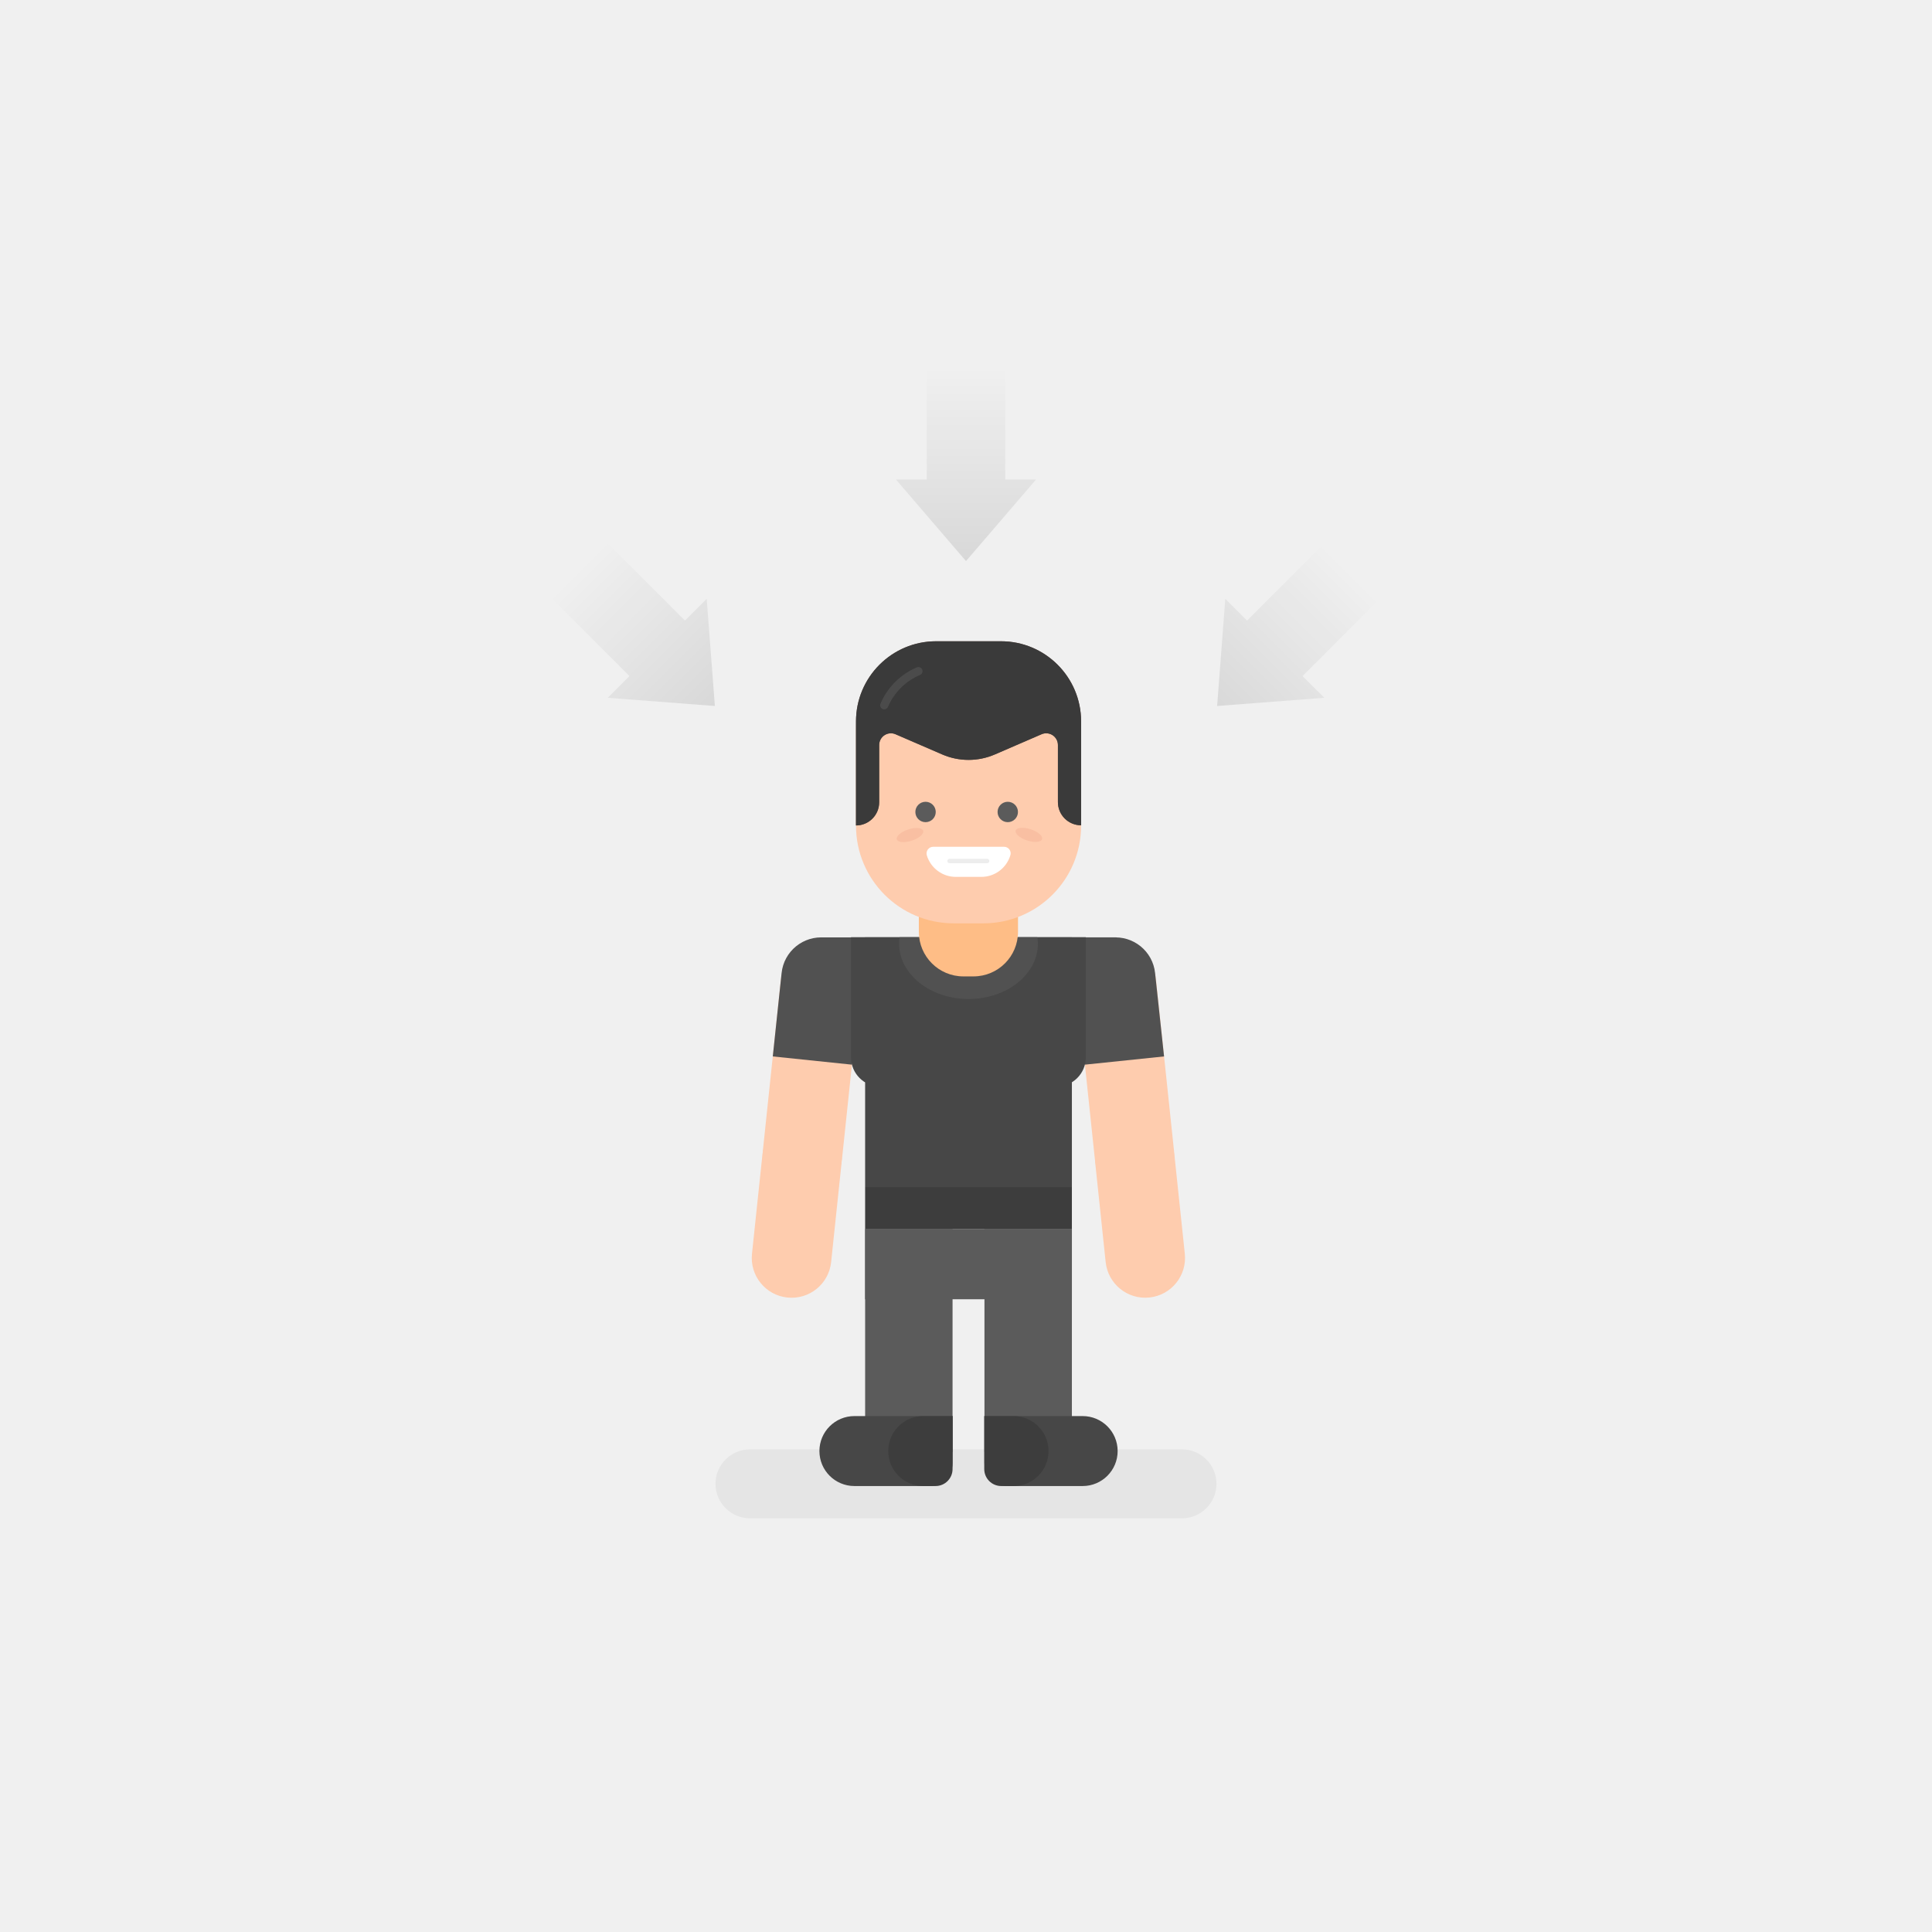
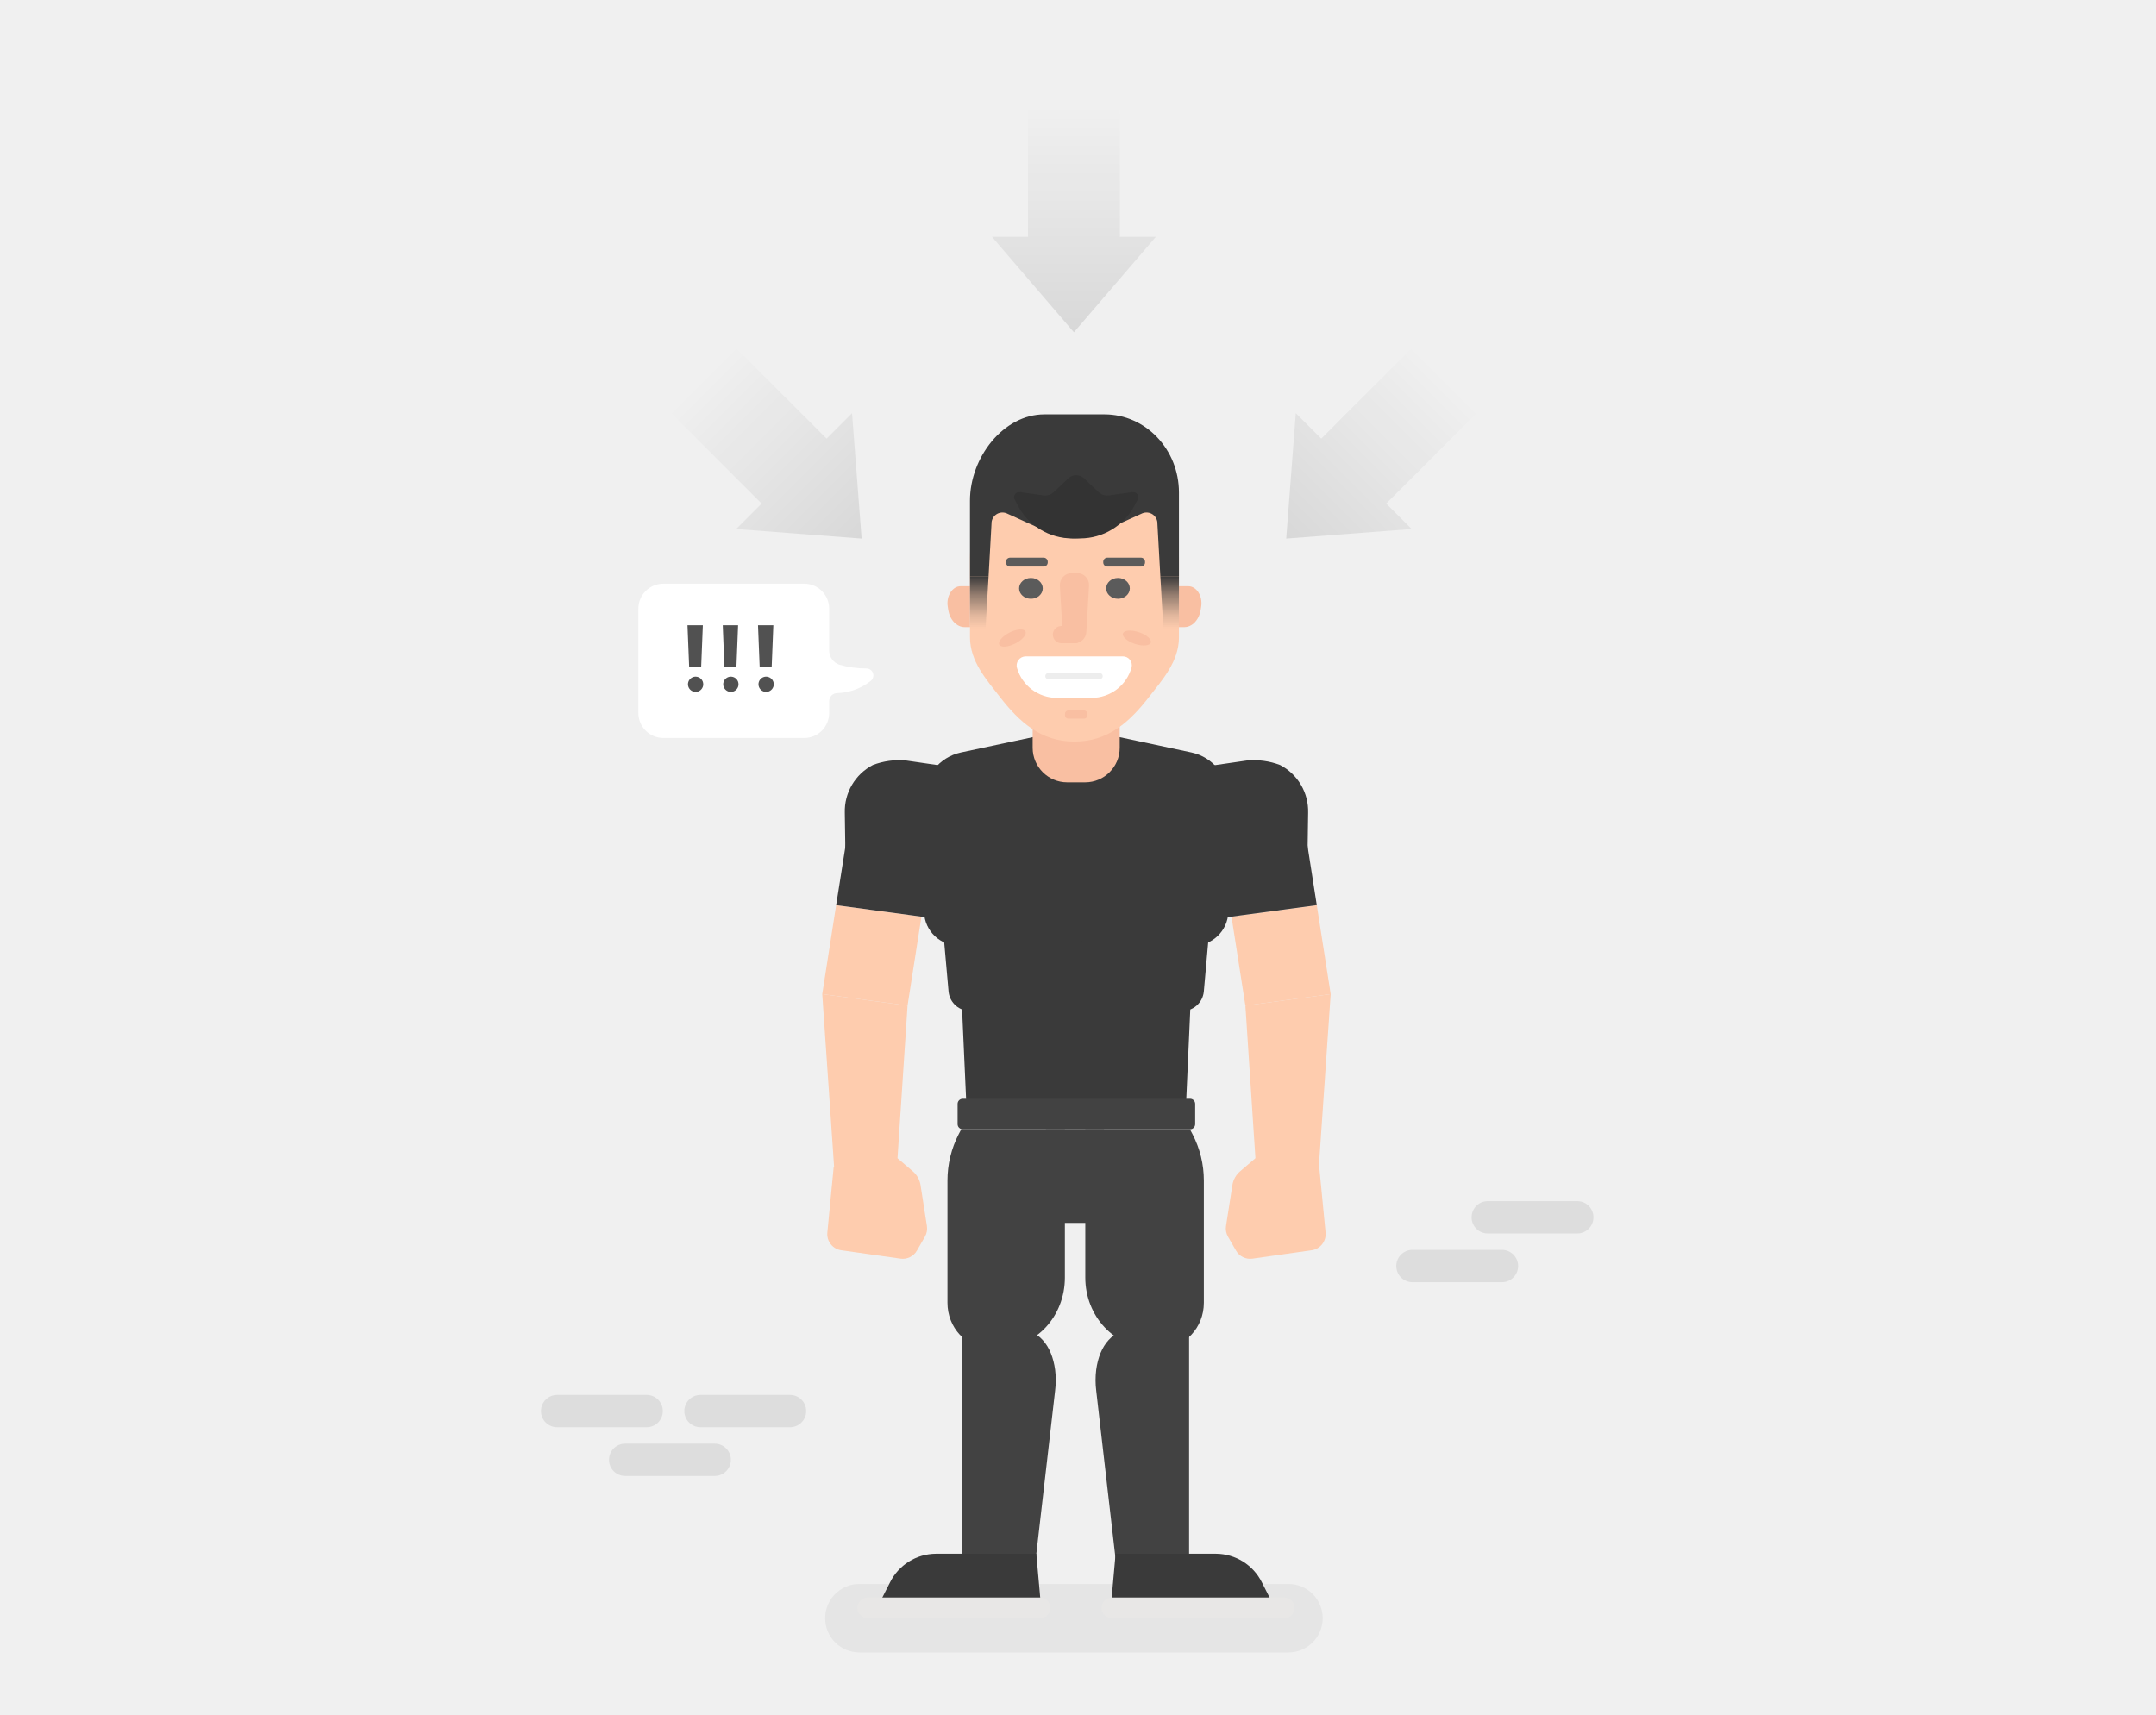
- <svg xmlns="http://www.w3.org/2000/svg" xmlns:xlink="http://www.w3.org/1999/xlink" id="40cb9083-6e4a-40de-aca6-f1d0923117e8" data-name="Layer 1" viewBox="0 0 470 470">
+ <svg xmlns="http://www.w3.org/2000/svg" xmlns:xlink="http://www.w3.org/1999/xlink" id="6e2b79d5-ca36-4779-aac4-baaa94613b36" data-name="Layer 1" viewBox="0 0 528.148 420">
  <defs>
-     <linearGradient id="5670b8a6-1779-4016-b79e-7875c6bb9dec" x1="235" y1="89.22" x2="235" y2="136.5" gradientUnits="userSpaceOnUse">
+     <linearGradient id="d14c6c6c-847f-4f9a-9b35-1cbc8c547cf9" x1="263.074" y1="25.684" x2="263.074" y2="81.416" gradientUnits="userSpaceOnUse">
      <stop offset="0" stop-opacity="0" />
      <stop offset="1" />
    </linearGradient>
-     <linearGradient id="58454a40-8ce9-490b-bb52-cf1ed930d217" x1="157.15" y1="131.5" x2="157.15" y2="178.78" gradientTransform="translate(-63.63 156.45) rotate(-45)" xlink:href="#5670b8a6-1779-4016-b79e-7875c6bb9dec" />
-     <linearGradient id="be9327b3-3e9c-4b61-8a28-8113900c82e9" x1="271.74" y1="246.09" x2="271.74" y2="293.37" gradientTransform="matrix(-0.71, -0.71, -0.71, 0.71, 695.68, 156.45)" xlink:href="#5670b8a6-1779-4016-b79e-7875c6bb9dec" />
+     <linearGradient id="0e6735e2-292b-4cdb-83f1-95748b47ad91" x1="-188.833" y1="-68.74" x2="-188.833" y2="-13.008" gradientTransform="translate(353.7933 7.63424) rotate(-45)" xlink:href="#d14c6c6c-847f-4f9a-9b35-1cbc8c547cf9" />
+     <linearGradient id="4929b9df-681f-4258-8618-95201ecfcc51" x1="-72.827" y1="47.266" x2="-72.827" y2="102.997" gradientTransform="matrix(-0.70711, -0.70711, -0.70711, 0.70711, 336.4113, 7.63424)" xlink:href="#d14c6c6c-847f-4f9a-9b35-1cbc8c547cf9" />
+     <linearGradient id="6e9e9998-f86a-4667-bb20-f3b388cfe112" x1="286.524" y1="153.995" x2="286.524" y2="141.157" gradientUnits="userSpaceOnUse">
+       <stop offset="0" stop-color="#3a3a3a" stop-opacity="0" />
+       <stop offset="0.247" stop-color="#3a3a3a" stop-opacity="0.143" />
+       <stop offset="0.636" stop-color="#3a3a3a" stop-opacity="0.534" />
+       <stop offset="1" stop-color="#3a3a3a" />
+     </linearGradient>
+     <linearGradient id="a33157cd-9329-44d8-b602-01e9f91ddf42" x1="239.889" y1="153.995" x2="239.889" y2="141.157" xlink:href="#6e9e9998-f86a-4667-bb20-f3b388cfe112" />
  </defs>
-   <g id="b5011701-0811-4e3e-a585-cd7395955ef8" data-name="&lt;Group&gt;">
-     <rect id="fec5e3cf-89ba-42a5-aeb7-1f502c1268a5" data-name="&lt;Rectangle&gt;" x="174.06" y="352.59" width="121.87" height="16.77" rx="8.39" ry="8.39" opacity="0.05" />
-     <polygon id="e312d2dd-b79a-4e02-a723-60ebc00addd6" data-name="&lt;Path&gt;" points="244.55 116.66 244.55 89.22 225.45 89.22 225.45 116.66 217.97 116.66 235 136.5 252.03 116.66 244.55 116.66" opacity="0.1" fill="url(#5670b8a6-1779-4016-b79e-7875c6bb9dec)" />
-     <polygon id="99eaa35b-9f32-4a43-a1c6-73ba5a385197" data-name="&lt;Path&gt;" points="166.63 150.97 147.22 131.56 133.72 145.06 153.13 164.47 147.84 169.75 173.91 171.75 171.92 145.68 166.63 150.97" opacity="0.1" fill="url(#58454a40-8ce9-490b-bb52-cf1ed930d217)" />
-     <polygon id="07184f06-0fb1-4fef-8e56-07037b08c4d2" data-name="&lt;Path&gt;" points="303.37 150.97 322.77 131.56 336.27 145.06 316.87 164.47 322.16 169.75 296.09 171.75 298.08 145.68 303.37 150.97" opacity="0.1" fill="url(#be9327b3-3e9c-4b61-8a28-8113900c82e9)" />
-     <g id="14d6d408-c9d3-449d-b59f-468076289ffc" data-name="&lt;Group&gt;">
-       <rect id="4f2998be-b931-4351-922a-802af98842f8" data-name="&lt;Rectangle&gt;" x="210.46" y="298.95" width="21.27" height="54.26" fill="#5b5b5b" />
-       <rect id="1d6b60e7-6fca-4343-9a3d-39f62b7b7a99" data-name="&lt;Rectangle&gt;" x="210.46" y="288.77" width="50.3" height="10.17" fill="#3d3d3d" />
-       <rect id="e5876642-f862-41d3-9ac6-86cdc2a2222a" data-name="&lt;Rectangle&gt;" x="239.49" y="298.95" width="21.27" height="54.26" fill="#5b5b5b" />
-       <rect id="cd835ef3-5896-448e-ab1d-fd703bdd7590" data-name="&lt;Rectangle&gt;" x="210.46" y="298.95" width="50.3" height="17.12" fill="#5b5b5b" />
-       <path id="a701ef4d-b0ee-4526-b29e-7ddd89f5c0ea" data-name="&lt;Rectangle&gt;" d="M248,344.49h18.29a5.6,5.6,0,0,1,5.6,5.6v11.42a0,0,0,0,1,0,0H248a8.51,8.51,0,0,1-8.51-8.51v0a8.51,8.51,0,0,1,8.51-8.51Z" transform="translate(511.38 706) rotate(180)" fill="#474747" />
-       <path id="f0190914-b8aa-41b5-84ee-fbe14ec0a06b" data-name="&lt;Rectangle&gt;" d="M248,344.49h3a4.13,4.13,0,0,1,4.13,4.13v12.89a0,0,0,0,1,0,0H248a8.51,8.51,0,0,1-8.51-8.51v0A8.51,8.51,0,0,1,248,344.49Z" transform="translate(494.57 706) rotate(180)" fill="#3d3d3d" />
-       <path id="1fe0f142-6508-4770-b1e9-a9cf7b9ad6f4" data-name="&lt;Rectangle&gt;" d="M207.85,344.49h23.89a0,0,0,0,1,0,0v11.42a5.6,5.6,0,0,1-5.6,5.6H207.85a8.51,8.51,0,0,1-8.51-8.51v0a8.51,8.51,0,0,1,8.51-8.51Z" fill="#474747" />
-       <path id="1dd615bb-4d34-419a-af91-a517e8a03a52" data-name="&lt;Rectangle&gt;" d="M224.65,344.49h7.08a0,0,0,0,1,0,0v12.89a4.13,4.13,0,0,1-4.13,4.13h-3a8.51,8.51,0,0,1-8.51-8.51v0a8.51,8.51,0,0,1,8.51-8.51Z" fill="#3d3d3d" />
-       <rect id="a5ec0439-287f-42bf-9d53-fd833853cadc" data-name="&lt;Rectangle&gt;" x="210.46" y="228.02" width="50.3" height="60.75" fill="#474747" />
-       <rect id="0c82f4c1-75bf-4df9-a9ae-2fb2f7d576d9" data-name="&lt;Rectangle&gt;" x="252.64" y="228.03" width="18.95" height="13.83" fill="#515151" />
-       <g id="47b1764e-698a-44b1-8d04-963fb3d5c777" data-name="&lt;Group&gt;">
-         <rect id="8b288b8c-f014-4e15-a2e7-bd6acc5de80d" data-name="&lt;Rectangle&gt;" x="267.66" y="272.24" width="19.36" height="43.53" rx="9.68" ry="9.68" transform="translate(-29.26 30.65) rotate(-6.01)" fill="#feccae" />
-         <rect id="0639e72a-a2df-4c57-b9b5-04ccf1be58db" data-name="&lt;Rectangle&gt;" x="264.1" y="229.93" width="19.36" height="60.5" rx="9.28" ry="9.28" transform="translate(-25.73 30.09) rotate(-6.01)" fill="#feccae" />
-         <path id="23c9e8a9-ae29-49ca-8c4a-e14bfb86a4b3" data-name="&lt;Path&gt;" d="M270.4,228.09l-9.63,1L263.92,259l19.26-2L281,236.71A9.68,9.68,0,0,0,270.4,228.09Z" fill="#515151" />
-       </g>
-       <rect id="c5398932-9982-4e01-8c57-6a550131b4f4" data-name="&lt;Rectangle&gt;" x="199.57" y="228.03" width="18.95" height="13.83" transform="translate(418.1 469.9) rotate(-180)" fill="#515151" />
-       <g id="c85c1d48-d281-485a-aca7-d213603fc037" data-name="&lt;Group&gt;">
-         <rect id="0fad2dda-e165-430c-ad00-35bce1fc2a5f" data-name="&lt;Rectangle&gt;" x="184.14" y="272.24" width="19.36" height="43.53" rx="9.68" ry="9.68" transform="translate(355.8 606.69) rotate(-173.99)" fill="#feccae" />
-         <rect id="61a80f1d-3fec-4f84-9a93-602123adb23d" data-name="&lt;Rectangle&gt;" x="187.7" y="229.93" width="19.36" height="60.5" rx="9.28" ry="9.28" transform="translate(366.45 539.59) rotate(-173.99)" fill="#feccae" />
-         <path id="c1aa3587-e6bc-4e2d-9116-6d117016cd94" data-name="&lt;Path&gt;" d="M200.76,228.09l9.63,1L207.24,259,188,257l2.14-20.28A9.68,9.68,0,0,1,200.76,228.09Z" fill="#515151" />
-       </g>
-       <path id="41c81a35-7b5c-4fe1-b018-04d3a3907946" data-name="&lt;Rectangle&gt;" d="M207,228h57.15a0,0,0,0,1,0,0v29.22a7.12,7.12,0,0,1-7.12,7.12H214.15a7.12,7.12,0,0,1-7.12-7.12V228A0,0,0,0,1,207,228Z" fill="#474747" />
-       <path id="82529c65-31f0-48d7-b756-378ebb02bae8" data-name="&lt;Path&gt;" d="M218.85,228a10.88,10.88,0,0,0-.12,1.55c0,7.44,7.56,13.48,16.88,13.48s16.88-6,16.88-13.48a10.9,10.9,0,0,0-.12-1.55H218.85Z" fill="#515151" />
-       <path id="5d8bf3c7-db57-4803-b683-cf016b0de127" data-name="&lt;Rectangle&gt;" d="M224,222.17h23.19a0.46,0.46,0,0,1,.46.46v4.07a10.83,10.83,0,0,1-10.83,10.83h-2.46a10.83,10.83,0,0,1-10.83-10.83v-4.07A0.46,0.46,0,0,1,224,222.17Z" fill="#febd86" />
-       <path id="8be29cb0-7086-4bf7-ae04-0936faac70f6" data-name="&lt;Rectangle&gt;" d="M228.2,157.56H243a20,20,0,0,1,20,20v23.3a23.76,23.76,0,0,1-23.76,23.76H232a23.76,23.76,0,0,1-23.76-23.76v-23.3a20,20,0,0,1,20-20Z" fill="#feccae" />
-       <path id="90d839e5-4e85-4fc4-81af-00c37449028f" data-name="&lt;Path&gt;" d="M243.48,156H227.74a19.5,19.5,0,0,0-19.5,19.5v25.31a5.64,5.64,0,0,0,5.64-5.64V181.24a2.85,2.85,0,0,1,4-2.61l11.35,4.91a16.1,16.1,0,0,0,12.78,0l11.35-4.91a2.85,2.85,0,0,1,4,2.61v13.89a5.64,5.64,0,0,0,5.64,5.64V175.46A19.5,19.5,0,0,0,243.48,156Z" fill="#735448" />
-       <circle id="980073a4-9e96-48df-bae3-bb45b31d73ca" data-name="&lt;Path&gt;" cx="225.16" cy="197.53" r="2.48" fill="#5b5b5b" />
-       <circle id="7f31e0c4-282d-4ccf-a17b-002144630e06" data-name="&lt;Path&gt;" cx="245.16" cy="197.53" r="2.48" fill="#5b5b5b" />
-       <ellipse id="c3bd04fa-5617-456b-95b4-e131c12b1b8d" data-name="&lt;Path&gt;" cx="250.3" cy="203.12" rx="1.43" ry="3.38" transform="translate(-20.9 377.34) rotate(-71.78)" fill="#f9bfa2" />
-       <ellipse id="a197e90d-41cd-4af0-a79b-95420f3f2f82" data-name="&lt;Path&gt;" cx="221.39" cy="203.12" rx="3.38" ry="1.43" transform="translate(-52.42 79.43) rotate(-18.22)" fill="#f9bfa2" />
-       <path id="f141e03d-ba29-4a0d-858b-1d533d54eb66" data-name="&lt;Path&gt;" d="M243.48,156H227.74a19.5,19.5,0,0,0-19.5,19.5v25.31a5.64,5.64,0,0,0,5.64-5.64V181.24a2.85,2.85,0,0,1,4-2.61l11.35,4.91a16.1,16.1,0,0,0,12.78,0l11.35-4.91a2.85,2.85,0,0,1,4,2.61v13.89a5.64,5.64,0,0,0,5.64,5.64V175.46A19.5,19.5,0,0,0,243.48,156Z" fill="#3a3a3a" />
-       <path id="0c5c5449-6387-40c5-8434-fec49455980d" data-name="&lt;Path&gt;" d="M215.12,172.57a1,1,0,0,1-.92-1.39,16.72,16.72,0,0,1,8.8-8.81,1,1,0,1,1,.78,1.84A14.7,14.7,0,0,0,216,172,1,1,0,0,1,215.12,172.57Z" fill="#ededed" opacity="0.1" />
-       <path id="7d40ab01-2285-4d1f-9c15-baeed4a6919a" data-name="&lt;Path&gt;" d="M238.69,213.32h-6.16a7.37,7.37,0,0,1-7.07-5.27A1.62,1.62,0,0,1,227,206h17.25a1.59,1.59,0,0,1,1.56,2A7.37,7.37,0,0,1,238.69,213.32Z" fill="#fff" />
-       <path id="a378d60b-2134-4391-8729-18ac097d8fc7" data-name="&lt;Path&gt;" d="M240.14,210H231a0.54,0.54,0,1,1,0-1.08h9.13A0.54,0.54,0,1,1,240.14,210Z" fill="#ededed" />
+   <rect id="ce904a7c-11b1-4717-9096-bcc2326ba278" data-name="&lt;Rectangle&gt;" x="202.138" y="388.091" width="121.871" height="16.775" rx="8.387" ry="8.387" opacity="0.05" />
+   <g>
+     <polygon id="a32e2060-4154-4fe4-9fb6-0a7b17a63b48" data-name="&lt;Path&gt;" points="274.327 58.026 274.327 25.684 251.822 25.684 251.822 58.026 243.006 58.026 263.074 81.416 283.143 58.026 274.327 58.026" opacity="0.1" fill="url(#d14c6c6c-847f-4f9a-9b35-1cbc8c547cf9)" />
+     <polygon id="4c60d7ee-23aa-4541-a932-30a295958cb2" data-name="&lt;Path&gt;" points="202.487 107.465 179.618 84.596 163.705 100.509 186.574 123.378 180.34 129.612 211.07 131.961 208.721 101.232 202.487 107.465" opacity="0.1" fill="url(#0e6735e2-292b-4cdb-83f1-95748b47ad91)" />
+     <polygon id="27f0f707-321b-4a45-beed-8124591bd81b" data-name="&lt;Path&gt;" points="323.661 107.465 346.53 84.596 362.443 100.509 339.574 123.378 345.808 129.612 315.078 131.961 317.427 101.232 323.661 107.465" opacity="0.1" fill="url(#4929b9df-681f-4258-8618-95201ecfcc51)" />
+   </g>
+   <g>
+     <path d="M289.431,247.687H237.828a5.259,5.259,0,0,1-5.463-4.75l-2.105-23.756h66.741l-2.105,23.756A5.259,5.259,0,0,1,289.431,247.687Z" fill="#3a3a3a" />
+     <polygon points="290.511 271.18 236.748 271.18 234.48 220.634 292.779 220.634 290.511 271.18" fill="#3a3a3a" />
+     <path d="M273.998,180.555l-10.368,1.01-10.368-1.01-17.901,3.818a11.432,11.432,0,0,0-8.999,11.212v27.876a8.473,8.473,0,0,0,8.711,8.213H259.055a4.674,4.674,0,0,0,3.57-1.616,1.338,1.338,0,0,1,2.01,0,4.674,4.674,0,0,0,3.57,1.616h23.983a8.473,8.473,0,0,0,8.711-8.213V195.585a11.432,11.432,0,0,0-8.999-11.212Z" fill="#3a3a3a" />
+     <path d="M252.965,175.079h21.329a0,0,0,0,1,0,0v8.134a8.467,8.467,0,0,1-8.467,8.467h-4.395a8.467,8.467,0,0,1-8.467-8.467V175.079A0,0,0,0,1,252.965,175.079Z" fill="#f9bfa2" />
+     <path id="704c5827-752f-4583-895c-b9ccac2eb0ba" data-name="&lt;Path&gt;" d="M263.255,181.696h-.091c-8.208,0-13.511-4.87-18.186-10.885-3.362-4.326-7.364-8.761-7.364-14.664V136.858a25.55,25.55,0,0,1,25.55-25.55h.091a25.55,25.55,0,0,1,25.55,25.55v19.289c0,5.903-4.002,10.338-7.364,14.664C276.766,176.826,271.463,181.696,263.255,181.696Z" fill="#feccae" />
+     <ellipse id="b83aa0ff-a437-4d2f-8f73-9f39dacfc710" data-name="&lt;Path&gt;" cx="273.871" cy="144.162" rx="2.897" ry="2.552" fill="#5b5b5b" />
+     <ellipse id="917ac164-da6f-44d2-b446-151adf71bf63" data-name="&lt;Path&gt;" cx="252.542" cy="144.162" rx="2.897" ry="2.552" fill="#5b5b5b" />
+     <ellipse id="50a3e17a-e3e7-4db6-b52d-e7bd4ef9d375" data-name="&lt;Path&gt;" cx="278.497" cy="156.327" rx="1.516" ry="3.59" transform="translate(42.91407 371.9635) rotate(-71.77545)" fill="#f9bfa2" />
+     <ellipse id="bdd35809-4a5e-4043-9c38-25d4295bb13d" data-name="&lt;Path&gt;" cx="247.997" cy="156.327" rx="3.59" ry="1.516" transform="translate(-43.83385 128.483) rotate(-26.77545)" fill="#f9bfa2" />
+     <path id="90b06c1e-a1f8-46ce-b304-8165d931453e" data-name="&lt;Path&gt;" d="M267.396,170.992h-8.503a10.173,10.173,0,0,1-9.75-7.274,2.23,2.23,0,0,1,2.111-2.895h23.791a2.188,2.188,0,0,1,2.157,2.703A10.173,10.173,0,0,1,267.396,170.992Z" fill="#fff" />
+     <path id="bf58efd6-a55f-438f-85d1-151acc37e3df" data-name="&lt;Path&gt;" d="M269.389,166.409H256.801a.748.748,0,1,1,0-1.497H269.389a.748.748,0,1,1,0,1.497Z" fill="#ededed" />
+     <path d="M263.207,157.606h0a2.915,2.915,0,0,1-2.91-2.745l-.661-11.359a2.915,2.915,0,0,1,2.91-3.084h1.322a2.915,2.915,0,0,1,2.91,3.084l-.661,11.359A2.915,2.915,0,0,1,263.207,157.606Z" fill="#f9bfa2" />
+     <rect x="257.909" y="153.368" width="7.452" height="4.238" rx="2.119" ry="2.119" fill="#f9bfa2" />
+     <path d="M291.083,143.629H288.799v10.023h1.303c1.96,0,3.647-1.783,4.031-4.26l.121-.782C294.653,146.033,293.123,143.629,291.083,143.629Z" fill="#f9bfa2" />
+     <path d="M235.33,143.629h2.284v10.023H236.312c-1.96,0-3.647-1.783-4.031-4.26l-.121-.782C231.761,146.033,233.291,143.629,235.33,143.629Z" fill="#f9bfa2" />
+     <rect x="270.256" y="136.63" width="10.24" height="2.188" rx="1.01" ry="1.01" fill="#5b5b5b" />
+     <rect x="246.422" y="136.63" width="10.24" height="2.188" rx="1.01" ry="1.01" fill="#5b5b5b" />
+     <rect x="260.896" y="174.079" width="5.468" height="2" rx="0.796" ry="0.796" fill="#f9bfa2" />
+     <g>
+       <path id="1c2c4049-d4c7-4436-acaf-1e51e85d61f5" data-name="&lt;Path&gt;" d="M270.568,101.522H255.846c-10.072,0-18.237,10.573-18.237,21.149v18.486h4.561l.716-12.809a2.677,2.677,0,0,1,3.72-2.567l10.622,4.823a14.408,14.408,0,0,0,11.958,0l10.622-4.823a2.677,2.677,0,0,1,3.72,2.567l.716,12.809h4.561V120.671C288.804,110.095,280.64,101.522,270.568,101.522Z" fill="#3a3a3a" />
+       <path d="M264.589,131.921H262.665a15.061,15.061,0,0,1-13.325-8.04l-.784-1.487a1.254,1.254,0,0,1,1.285-1.826l5.726.81a3.146,3.146,0,0,0,2.605-.832l3.553-3.369a2.764,2.764,0,0,1,3.803,0l3.553,3.369a3.146,3.146,0,0,0,2.605.832l5.726-.81a1.254,1.254,0,0,1,1.285,1.826l-.784,1.487A15.061,15.061,0,0,1,264.589,131.921Z" fill="#333" />
+       <polygon points="288.804 153.995 284.988 153.995 284.244 141.157 288.804 141.157 288.804 153.995" fill="url(#6e9e9998-f86a-4667-bb20-f3b388cfe112)" />
+       <polygon points="237.609 153.995 241.426 153.995 242.17 141.157 237.609 141.157 237.609 153.995" fill="url(#a33157cd-9329-44d8-b602-01e9f91ddf42)" />
    </g>
+     <polygon points="222.318 246.381 201.423 243.565 204.828 221.77 225.722 224.586 222.318 246.381" fill="#feccae" />
+     <polygon points="305.077 246.381 325.971 243.565 322.567 221.77 301.672 224.586 305.077 246.381" fill="#feccae" />
+     <polygon points="219.444 290.06 204.611 290.06 201.423 243.565 222.318 246.381 219.444 290.06" fill="#feccae" />
+     <path d="M220.585,308.381l-14.496-2.054a3.996,3.996,0,0,1-3.417-4.341l1.553-16.057,15.636-2.148,3.744,3.197a5.604,5.604,0,0,1,1.898,3.399l1.56,10.009a3.996,3.996,0,0,1-.484,2.607l-1.969,3.424A3.996,3.996,0,0,1,220.585,308.381Z" fill="#feccae" />
+     <polygon points="307.95 290.06 322.783 290.06 325.971 243.565 305.077 246.381 307.95 290.06" fill="#feccae" />
+     <path d="M306.809,308.381l14.496-2.054a3.996,3.996,0,0,0,3.417-4.341l-1.553-16.057-15.636-2.148-3.744,3.197a5.604,5.604,0,0,0-1.898,3.399l-1.56,10.009a3.996,3.996,0,0,0,.484,2.607l1.969,3.424A3.996,3.996,0,0,0,306.809,308.381Z" fill="#feccae" />
+     <path d="M253.68,382.307H235.709v-56.902h12.514c6.317,0,9.45,4.353,10.248,10.223a20.648,20.648,0,0,1-.01,5.138Z" fill="#424242" />
+     <path d="M244.979,330.2h-2.705c-5.621,0-10.178-4.929-10.178-11.009V289.278a24.8,24.8,0,0,1,2.761-11.414l.615-1.184h25.388v36.341C260.861,322.508,253.75,330.2,244.979,330.2Z" fill="#424242" />
+     <path d="M273.319,382.307h17.971v-56.902h-12.514c-6.317,0-9.45,4.353-10.248,10.223a20.648,20.648,0,0,0,.01,5.138Z" fill="#424242" />
+     <path d="M281.896,330.2H284.627c5.675,0,10.276-4.929,10.276-11.009V289.278a24.609,24.609,0,0,0-2.788-11.414l-.621-1.184H265.861v36.341C265.861,322.508,273.04,330.2,281.896,330.2Z" fill="#424242" />
+     <rect x="234.58" y="269.211" width="58.199" height="7.469" rx="1.25" ry="1.25" fill="#424242" />
+     <path d="M214.276,395.098l36.288,1.381a4.378,4.378,0,0,0,4.273-4.836l-.975-10.962h-24.59a12.658,12.658,0,0,0-11.255,7.036Z" fill="#3a3a3a" />
+     <rect x="210.034" y="391.409" width="47.269" height="5.07" rx="2.535" ry="2.535" fill="#e8e7e6" />
+     <polygon points="300.626 224.727 322.567 221.77 318.526 195.949 296.586 198.906 300.626 224.727" fill="#3a3a3a" />
+     <polygon points="228.324 224.937 204.828 221.77 208.907 195.954 232.403 199.121 228.324 224.937" fill="#3a3a3a" />
+     <path d="M207.09,208.937l24.038,3.24,3.24-24.038-12.493-1.819a18.203,18.203,0,0,0-8.049,1.113,12.786,12.786,0,0,0-6.878,11.719Z" fill="#3a3a3a" />
+     <path d="M320.304,208.937l-24.038,3.24-3.24-24.038,12.493-1.819A18.203,18.203,0,0,1,313.568,187.433a12.786,12.786,0,0,1,6.878,11.719Z" fill="#3a3a3a" />
+     <rect x="256.216" y="276.68" width="14.226" height="22.944" fill="#424242" />
+     <path d="M313.131,395.615l-36.55.863a4.378,4.378,0,0,1-4.273-4.836l.975-10.962h24.59a12.658,12.658,0,0,1,11.255,7.036Z" fill="#3a3a3a" />
+     <rect x="269.843" y="391.409" width="47.269" height="5.07" rx="2.535" ry="2.535" transform="translate(586.9543 787.887) rotate(180)" fill="#e8e7e6" />
  </g>
+   <path d="M203.121,159.334V149.131a6.121,6.121,0,0,0-6.121-6.121H162.5a6.121,6.121,0,0,0-6.121,6.121v25.563a6.121,6.121,0,0,0,6.121,6.121h34.499a6.121,6.121,0,0,0,6.121-6.121v-2.916a1.974,1.974,0,0,1,1.949-1.955,13.972,13.972,0,0,0,8.205-2.974,1.707,1.707,0,0,0-.977-3.065,24.213,24.213,0,0,1-6.685-.918A3.697,3.697,0,0,1,203.121,159.334Z" fill="#fff" />
+   <g>
+     <path d="M168.819,163.353l-.406-10.161h3.759l-.406,10.161Zm3.455,4.329a1.873,1.873,0,1,1-.548-1.351A1.838,1.838,0,0,1,172.273,167.682Z" fill="#515151" />
+     <path d="M177.456,163.353l-.406-10.161h3.759l-.406,10.161Zm3.455,4.329a1.873,1.873,0,1,1-.548-1.351A1.838,1.838,0,0,1,180.91,167.682Z" fill="#515151" />
+     <path d="M186.092,163.353l-.406-10.161h3.759l-.406,10.161Zm3.455,4.329a1.873,1.873,0,1,1-.548-1.351A1.838,1.838,0,0,1,189.546,167.682Z" fill="#515151" />
+   </g>
+   <rect id="c15339d4-66f0-4bbc-a836-c7ad0d950ba1" data-name="&lt;Rectangle&gt;" x="360.488" y="294.293" width="29.856" height="7.92" rx="3.96" ry="3.96" opacity="0.08" />
+   <rect id="78ed46b5-9065-4fd2-a737-d367b895219f" data-name="&lt;Rectangle&gt;" x="342.037" y="306.233" width="29.856" height="7.92" rx="3.96" ry="3.96" opacity="0.08" />
+   <rect id="fd2e66bd-fd31-460e-8237-ef2798220dbe" data-name="&lt;Rectangle&gt;" x="132.516" y="341.768" width="29.856" height="7.92" rx="3.96" ry="3.96" opacity="0.08" />
+   <rect id="ba3836c1-301e-46dd-8d46-e9d1f6b9b810" data-name="&lt;Rectangle&gt;" x="167.634" y="341.768" width="29.856" height="7.92" rx="3.96" ry="3.96" opacity="0.08" />
+   <rect id="0f67504f-fa2b-4505-95d6-deb9af88bd98" data-name="&lt;Rectangle&gt;" x="149.183" y="353.708" width="29.856" height="7.92" rx="3.96" ry="3.96" opacity="0.08" />
</svg>
